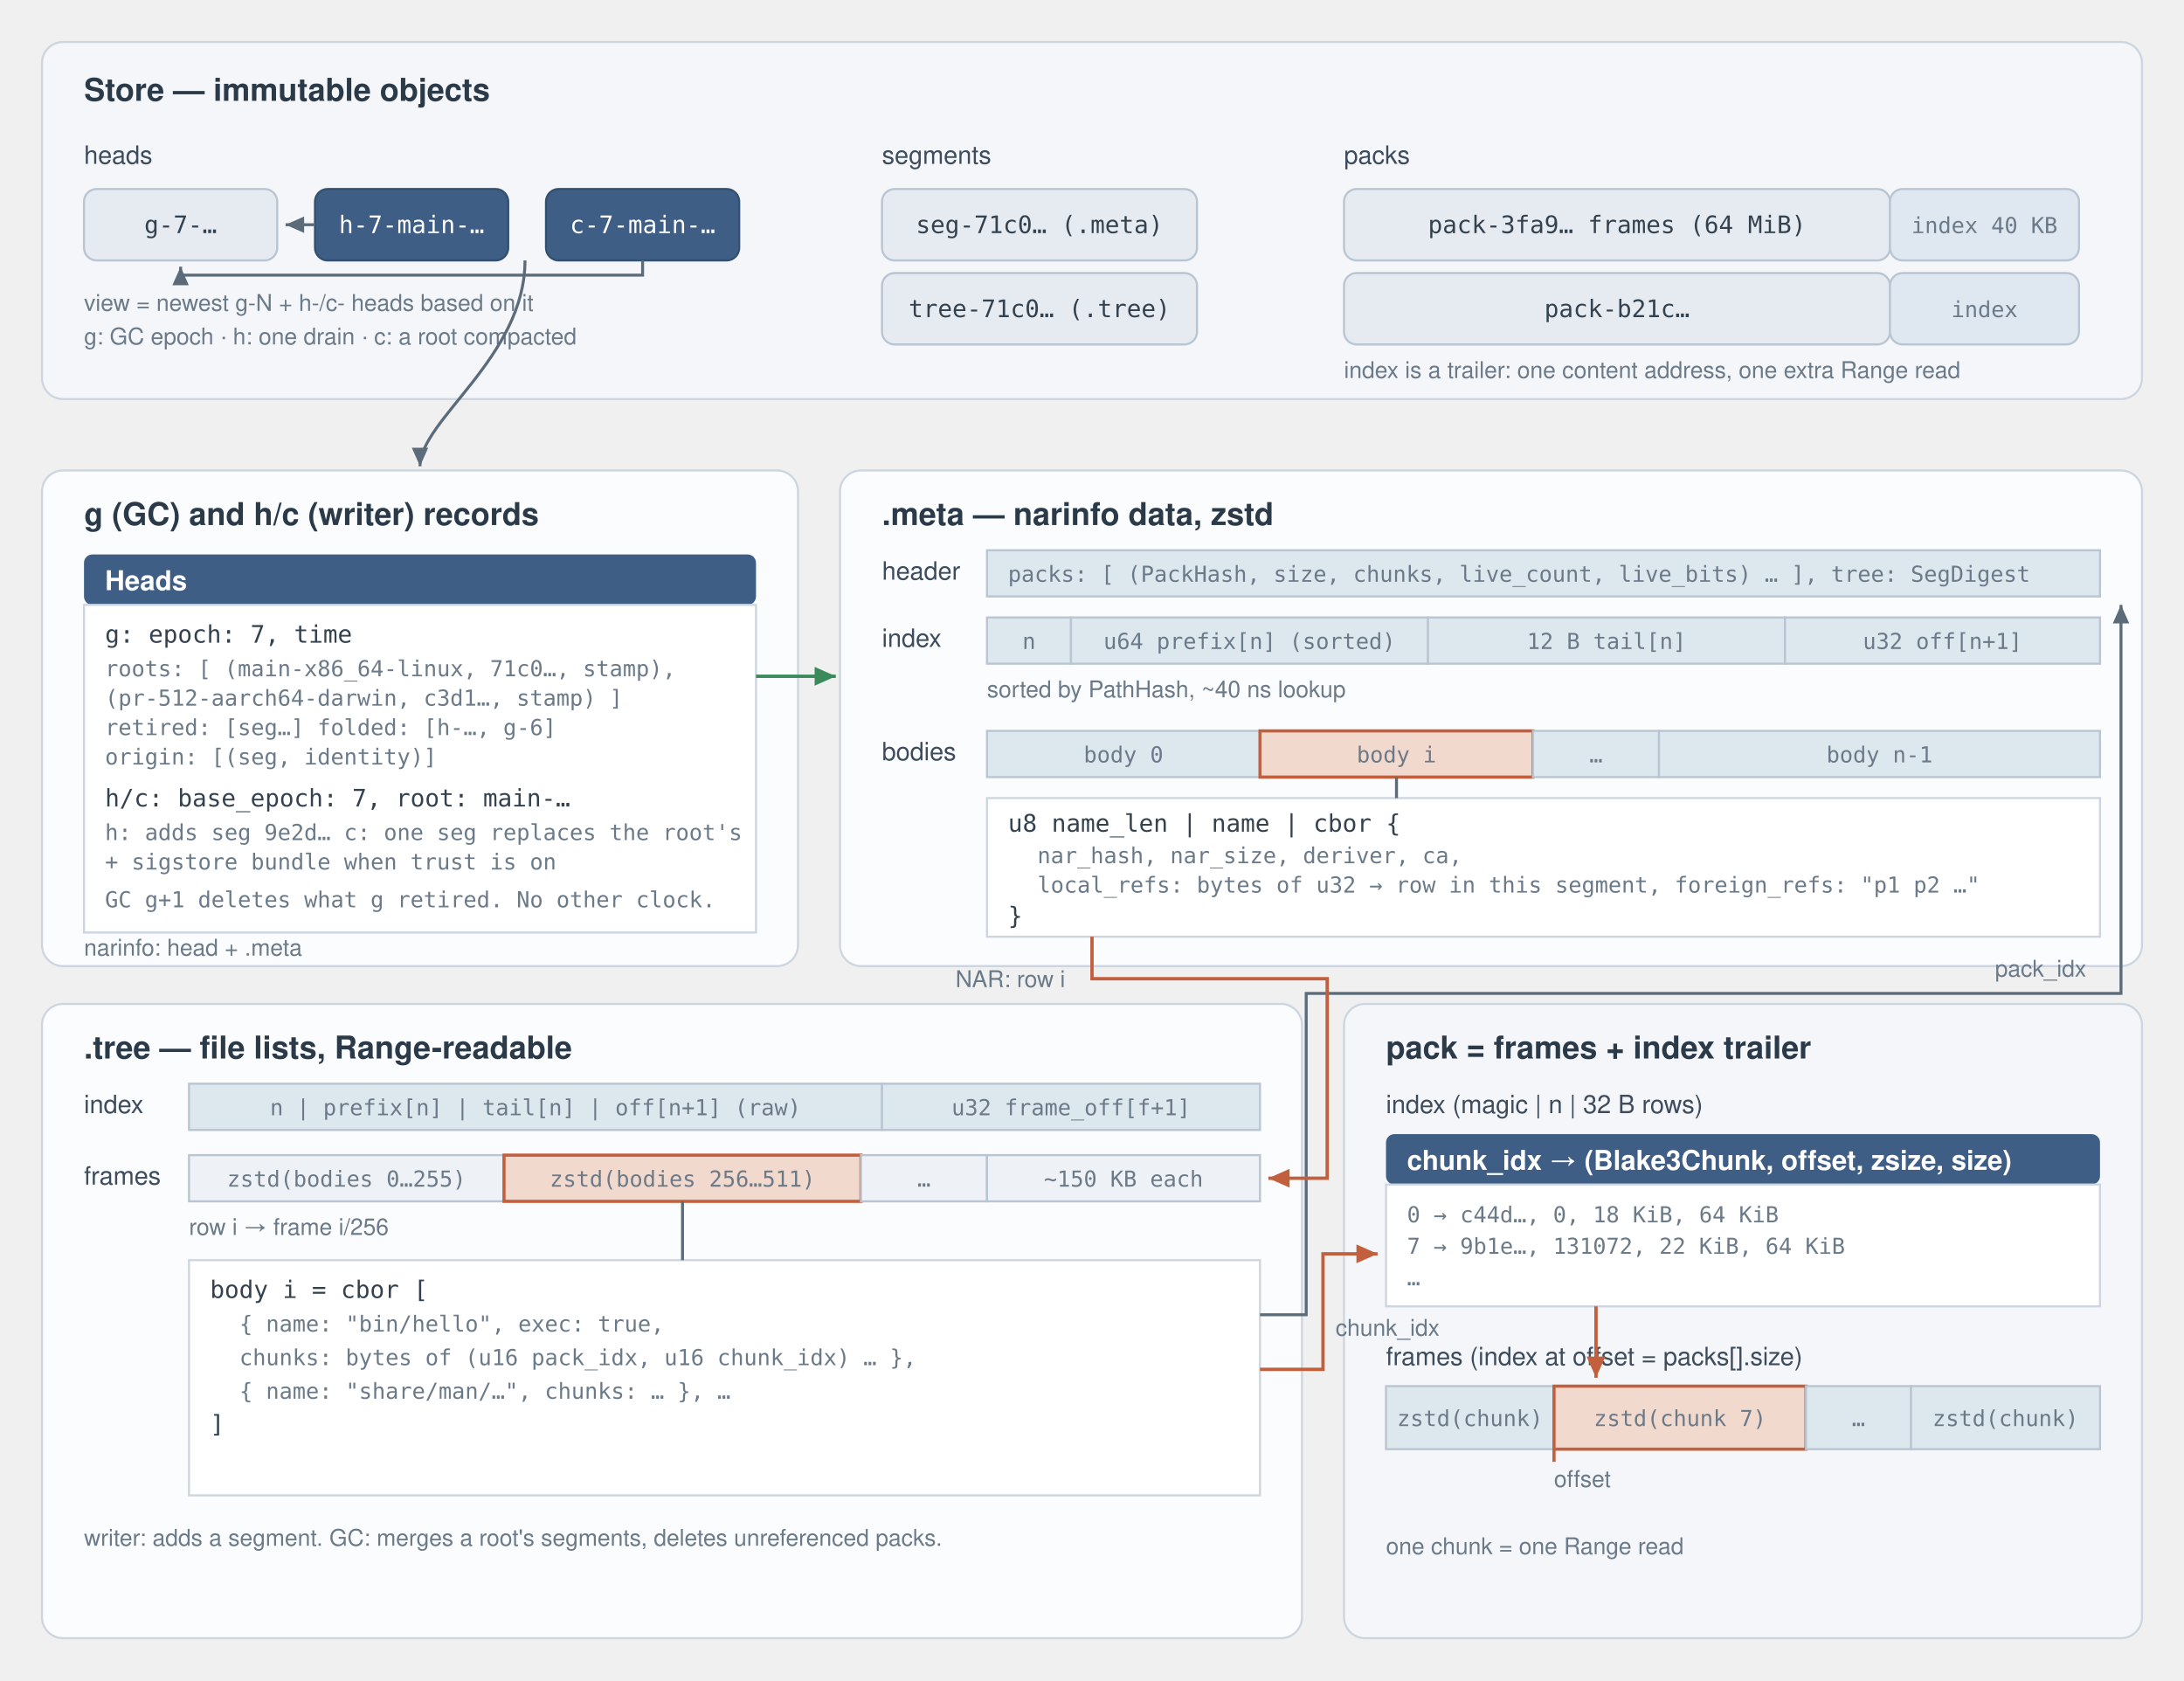
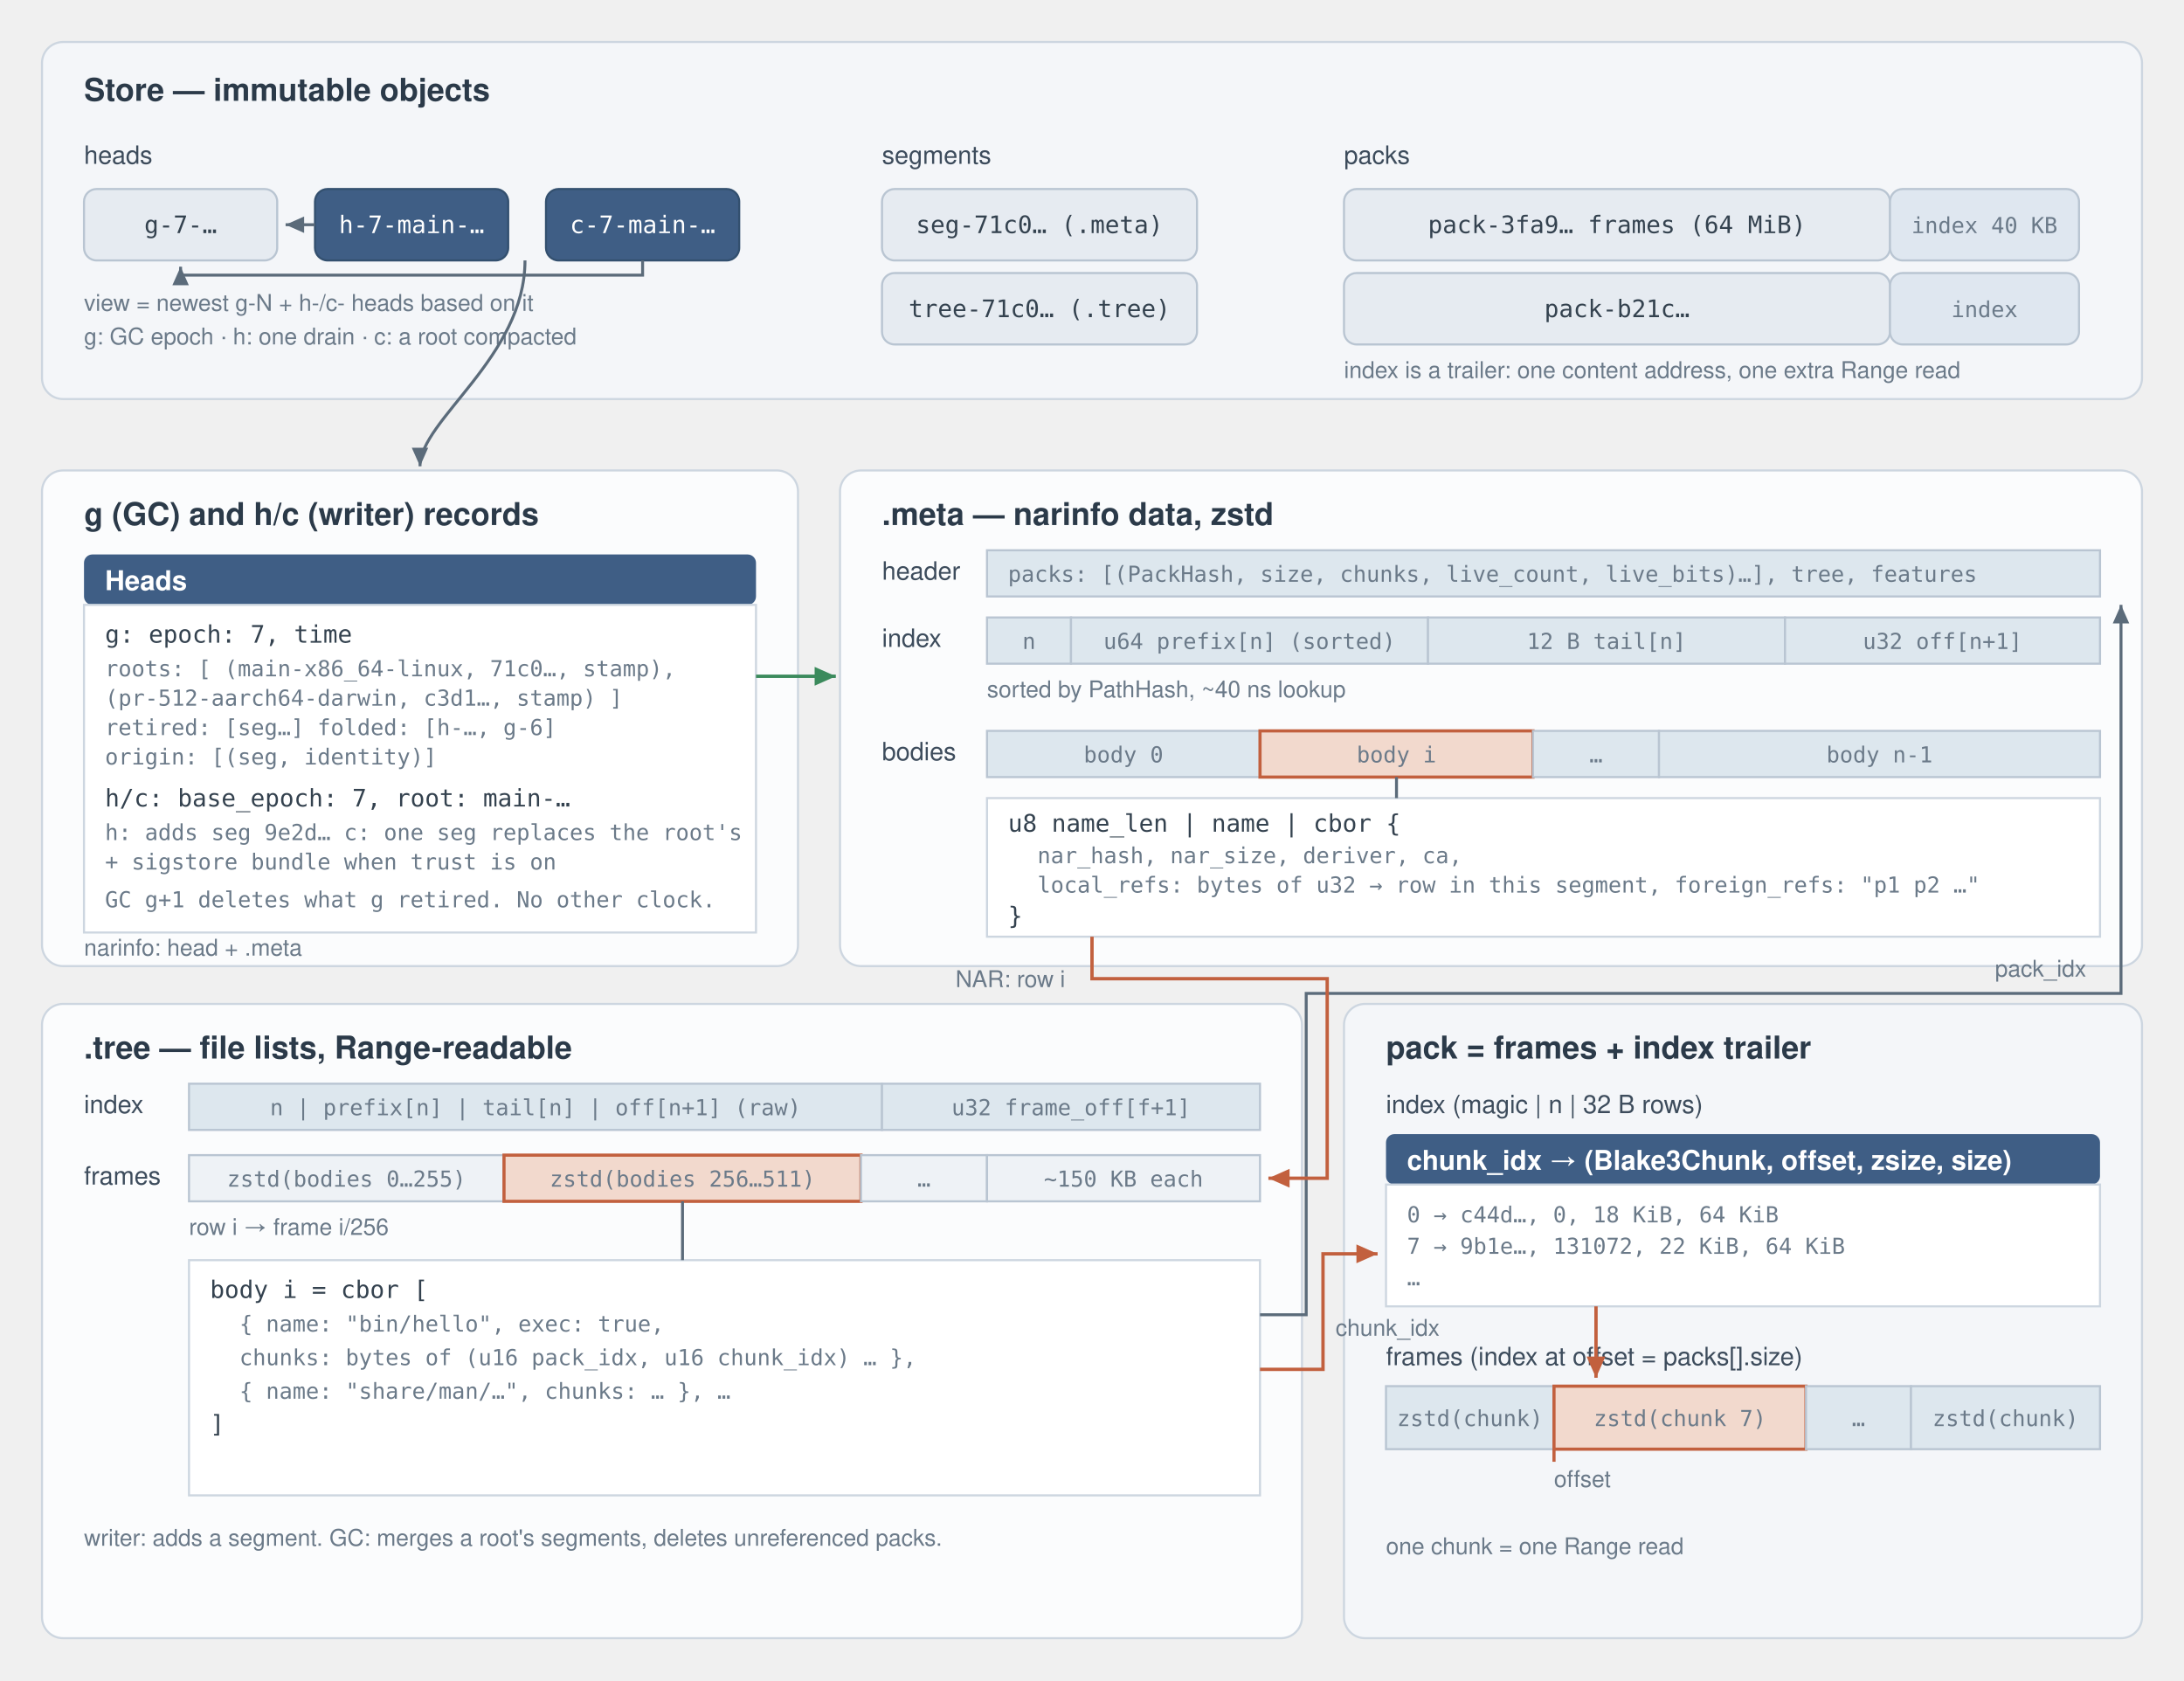
<svg xmlns="http://www.w3.org/2000/svg" viewBox="0 0 1040 800" font-family="Helvetica, Arial, sans-serif">
  <defs>
    <marker id="arrow" viewBox="0 0 10 10" refX="9" refY="5" markerWidth="7" markerHeight="7" orient="auto-start-reverse">
      <path d="M 0 1 L 9 5 L 0 9 z" fill="#5b6b7a" />
    </marker>
    <marker id="arrow-accent" viewBox="0 0 10 10" refX="9" refY="5" markerWidth="7" markerHeight="7" orient="auto-start-reverse">
      <path d="M 0 1 L 9 5 L 0 9 z" fill="#c2603e" />
    </marker>
    <marker id="arrow-green" viewBox="0 0 10 10" refX="9" refY="5" markerWidth="7" markerHeight="7" orient="auto-start-reverse">
      <path d="M 0 1 L 9 5 L 0 9 z" fill="#3b8a5c" />
    </marker>
  </defs>
  <style>
    .h1 { font-size: 15px; font-weight: 600; fill: #2b3a49; }
    .h2 { font-size: 13px; font-weight: 600; fill: #ffffff; }
    .t  { font-size: 12px; fill: #3d4c5c; }
    .ts { font-size: 11px; fill: #6b7a89; }
    .m  { font-size: 11.5px; font-family: ui-monospace, 'SF Mono', Menlo, Consolas, monospace; fill: #34424f; }
    .ms { font-size: 10.5px; font-family: ui-monospace, 'SF Mono', Menlo, Consolas, monospace; fill: #6b7a89; }
    .mw { font-size: 11.5px; font-family: ui-monospace, 'SF Mono', Menlo, Consolas, monospace; fill: #ffffff; }
    .edge { stroke: #5b6b7a; stroke-width: 1.4; fill: none; }
    .edge-accent { stroke: #c2603e; stroke-width: 1.6; fill: none; }
    .edge-green { stroke: #3b8a5c; stroke-width: 1.6; fill: none; }
    .cell { fill: #dde7ee; stroke: #b9c5d2; }
    .cellz { fill: #eef2f6; stroke: #b9c5d2; }
  </style>
  <rect x="20" y="20" width="1000" height="170" rx="10" fill="#f4f6f9" stroke="#cdd6e0" />
  <text x="40" y="48" class="h1">Store — immutable objects</text>
  <text x="40" y="78" class="t">heads</text>
  <rect x="40" y="90" width="92" height="34" rx="6" fill="#e6ebf1" stroke="#b9c5d2" />
  <text x="86" y="111" class="m" text-anchor="middle">g-7-…</text>
  <rect x="150" y="90" width="92" height="34" rx="6" fill="#3f5e85" stroke="#33506f" />
  <text x="196" y="111" class="mw" text-anchor="middle">h-7-main-…</text>
  <rect x="260" y="90" width="92" height="34" rx="6" fill="#3f5e85" stroke="#33506f" />
  <text x="306" y="111" class="mw" text-anchor="middle">c-7-main-…</text>
  <path class="edge" d="M 150 107 L 136 107" marker-end="url(#arrow)" />
  <path class="edge" d="M 306 124 L 306 131 L 86 131 L 86 127" marker-end="url(#arrow)" />
  <text x="40" y="148" class="ts">view = newest g-N + h-/c- heads based on it</text>
  <text x="40" y="164" class="ts">g: GC epoch · h: one drain · c: a root compacted</text>
  <text x="420" y="78" class="t">segments</text>
  <rect x="420" y="90" width="150" height="34" rx="6" fill="#e6ebf1" stroke="#b9c5d2" />
  <text x="495" y="111" class="m" text-anchor="middle">seg-71c0…  (.meta)</text>
  <rect x="420" y="130" width="150" height="34" rx="6" fill="#e6ebf1" stroke="#b9c5d2" />
  <text x="495" y="151" class="m" text-anchor="middle">tree-71c0…  (.tree)</text>
  <text x="640" y="78" class="t">packs</text>
  <rect x="640" y="90" width="260" height="34" rx="6" fill="#e6ebf1" stroke="#b9c5d2" />
  <rect x="900" y="90" width="90" height="34" rx="6" fill="#dfe7f0" stroke="#b9c5d2" />
  <text x="770" y="111" class="m" text-anchor="middle">pack-3fa9…  frames (64 MiB)</text>
  <text x="945" y="111" class="ms" text-anchor="middle">index 40 KB</text>
  <rect x="640" y="130" width="260" height="34" rx="6" fill="#e6ebf1" stroke="#b9c5d2" />
  <rect x="900" y="130" width="90" height="34" rx="6" fill="#dfe7f0" stroke="#b9c5d2" />
  <text x="770" y="151" class="m" text-anchor="middle">pack-b21c…</text>
  <text x="945" y="151" class="ms" text-anchor="middle">index</text>
  <text x="640" y="180" class="ts">index is a trailer: one content address, one extra Range read</text>
  <path class="edge" d="M 250 124 C 250 170, 200 200, 200 222" marker-end="url(#arrow)" />
  <rect x="20" y="224" width="360" height="236" rx="10" fill="#fbfcfd" stroke="#cdd6e0" />
  <text x="40" y="250" class="h1">g (GC) and h/c (writer) records</text>
  <rect x="40" y="264" width="320" height="24" rx="4" fill="#3f5e85" />
  <text x="50" y="281" class="h2">Heads</text>
  <rect x="40" y="288" width="320" height="156" fill="#ffffff" stroke="#cdd6e0" />
  <text x="50" y="306" class="m">g: epoch: 7, time</text>
  <text x="50" y="322" class="ms">roots: [ (main-x86_64-linux, 71c0…, stamp),</text>
  <text x="50" y="336" class="ms">         (pr-512-aarch64-darwin, c3d1…, stamp) ]</text>
  <text x="50" y="350" class="ms">retired: [seg…]  folded: [h-…, g-6]</text>
  <text x="50" y="364" class="ms">origin: [(seg, identity)]</text>
  <text x="50" y="384" class="m">h/c: base_epoch: 7, root: main-…</text>
  <text x="50" y="400" class="ms">h: adds seg 9e2d…   c: one seg replaces the root's</text>
  <text x="50" y="414" class="ms">+ sigstore bundle when trust is on</text>
  <text x="50" y="432" class="ms">GC g+1 deletes what g retired. No other clock.</text>
  <text x="40" y="455" class="ts" fill="#3b8a5c">narinfo: head + .meta</text>
  <path class="edge-green" d="M 360 322 L 398 322" marker-end="url(#arrow-green)" />
  <rect x="400" y="224" width="620" height="236" rx="10" fill="#fbfcfd" stroke="#cdd6e0" />
  <text x="420" y="250" class="h1">.meta — narinfo data, zstd</text>
  <text x="420" y="276" class="t">header</text>
  <rect x="470" y="262" width="530" height="22" class="cell" />
-   <text x="480" y="277" class="ms">packs: [ (PackHash, size, chunks, live_count, live_bits) … ],  tree: SegDigest</text>
+   <text x="480" y="277" class="ms">packs: [(PackHash, size, chunks, live_count, live_bits)…], tree, features</text>
  <text x="420" y="308" class="t">index</text>
  <rect x="470" y="294" width="40" height="22" class="cell" />
  <rect x="510" y="294" width="170" height="22" class="cell" />
  <rect x="680" y="294" width="170" height="22" class="cell" />
  <rect x="850" y="294" width="150" height="22" class="cell" />
  <text x="490" y="309" class="ms" text-anchor="middle">n</text>
  <text x="595" y="309" class="ms" text-anchor="middle">u64 prefix[n]  (sorted)</text>
  <text x="765" y="309" class="ms" text-anchor="middle">12 B tail[n]</text>
  <text x="925" y="309" class="ms" text-anchor="middle">u32 off[n+1]</text>
  <text x="470" y="332" class="ts">sorted by PathHash, ~40 ns lookup</text>
  <text x="420" y="362" class="t">bodies</text>
  <rect x="470" y="348" width="130" height="22" class="cell" />
  <rect x="600" y="348" width="130" height="22" fill="#f2d9cd" stroke="#c2603e" stroke-width="1.5" />
  <rect x="730" y="348" width="60" height="22" class="cell" />
  <rect x="790" y="348" width="210" height="22" class="cell" />
  <text x="535" y="363" class="ms" text-anchor="middle">body 0</text>
  <text x="665" y="363" class="ms" text-anchor="middle">body i</text>
  <text x="760" y="363" class="ms" text-anchor="middle">…</text>
  <text x="895" y="363" class="ms" text-anchor="middle">body n-1</text>
  <rect x="470" y="380" width="530" height="66" fill="#ffffff" stroke="#cdd6e0" />
  <text x="480" y="396" class="m">u8 name_len | name | cbor {</text>
  <text x="494" y="411" class="ms">nar_hash, nar_size, deriver, ca,</text>
  <text x="494" y="425" class="ms">local_refs: bytes of u32 → row in this segment,  foreign_refs: "p1 p2 …"</text>
  <text x="480" y="440" class="m">}</text>
  <path class="edge" d="M 665 370 L 665 380" />
  <rect x="20" y="478" width="600" height="302" rx="10" fill="#fbfcfd" stroke="#cdd6e0" />
  <text x="40" y="504" class="h1">.tree — file lists, Range-readable</text>
  <text x="40" y="530" class="t">index</text>
  <rect x="90" y="516" width="330" height="22" class="cell" />
  <text x="255" y="531" class="ms" text-anchor="middle">n | prefix[n] | tail[n] | off[n+1]   (raw)</text>
  <rect x="420" y="516" width="180" height="22" class="cell" />
  <text x="510" y="531" class="ms" text-anchor="middle">u32 frame_off[f+1]</text>
  <text x="40" y="564" class="t">frames</text>
  <rect x="90" y="550" width="150" height="22" class="cellz" />
  <rect x="240" y="550" width="170" height="22" fill="#f2d9cd" stroke="#c2603e" stroke-width="1.5" />
  <rect x="410" y="550" width="60" height="22" class="cellz" />
  <rect x="470" y="550" width="130" height="22" class="cellz" />
  <text x="165" y="565" class="ms" text-anchor="middle">zstd(bodies 0…255)</text>
  <text x="325" y="565" class="ms" text-anchor="middle">zstd(bodies 256…511)</text>
  <text x="440" y="565" class="ms" text-anchor="middle">…</text>
  <text x="535" y="565" class="ms" text-anchor="middle">~150 KB each</text>
  <text x="90" y="588" class="ts">row i → frame i/256</text>
  <rect x="90" y="600" width="510" height="112" fill="#ffffff" stroke="#cdd6e0" />
  <text x="100" y="618" class="m">body i = cbor [</text>
  <text x="114" y="634" class="ms">{ name: "bin/hello", exec: true,</text>
  <text x="114" y="650" class="ms">  chunks: bytes of (u16 pack_idx, u16 chunk_idx) … },</text>
  <text x="114" y="666" class="ms">{ name: "share/man/…", chunks: … },  …</text>
  <text x="100" y="682" class="m">]</text>
  <path class="edge" d="M 325 572 L 325 600" />
  <text x="40" y="736" class="ts">writer: adds a segment.  GC: merges a root's segments, deletes unreferenced packs.</text>
  <rect x="640" y="478" width="380" height="302" rx="10" fill="#f4f6f9" stroke="#cdd6e0" />
  <text x="660" y="504" class="h1">pack = frames + index trailer</text>
  <text x="660" y="530" class="t">index  (magic | n | 32 B rows)</text>
  <rect x="660" y="540" width="340" height="24" rx="4" fill="#3f5e85" />
  <text x="670" y="557" class="h2">chunk_idx → (Blake3Chunk, offset, zsize, size)</text>
  <rect x="660" y="564" width="340" height="58" fill="#ffffff" stroke="#cdd6e0" />
  <text x="670" y="582" class="ms">0 → c44d…, 0, 18 KiB, 64 KiB</text>
  <text x="670" y="597" class="ms" fill="#c2603e">7 → 9b1e…, 131072, 22 KiB, 64 KiB</text>
  <text x="670" y="612" class="ms">…</text>
  <text x="660" y="650" class="t">frames  (index at offset = packs[].size)</text>
  <rect x="660" y="660" width="80" height="30" class="cell" />
  <rect x="740" y="660" width="120" height="30" fill="#f2d9cd" stroke="#c2603e" stroke-width="1.5" />
  <rect x="860" y="660" width="50" height="30" class="cell" />
  <rect x="910" y="660" width="90" height="30" class="cell" />
  <text x="700" y="679" class="ms" text-anchor="middle">zstd(chunk)</text>
  <text x="800" y="679" class="ms" text-anchor="middle">zstd(chunk 7)</text>
  <text x="885" y="679" class="ms" text-anchor="middle">…</text>
  <text x="955" y="679" class="ms" text-anchor="middle">zstd(chunk)</text>
  <line x1="740" y1="690" x2="740" y2="696" stroke="#c2603e" stroke-width="1.5" />
  <text x="740" y="708" class="ts">offset</text>
  <path class="edge-accent" d="M 760 622 L 760 656" marker-end="url(#arrow-accent)" />
  <text x="660" y="740" class="ts" fill="#c2603e">one chunk = one Range read</text>
  <path class="edge-accent" d="M 600 652 L 630 652 L 630 597 L 656 597" marker-end="url(#arrow-accent)" />
  <text x="636" y="636" class="ts" fill="#c2603e">chunk_idx</text>
  <path class="edge" d="M 600 626 L 622 626 L 622 473 L 1010 473 L 1010 288" marker-end="url(#arrow)" />
  <text x="950" y="465" class="ts">pack_idx</text>
  <path class="edge-accent" d="M 520 446 L 520 466 L 632 466 L 632 561 L 604 561" marker-end="url(#arrow-accent)" />
  <text x="455" y="470" class="ts" fill="#c2603e">NAR: row i</text>
</svg>
